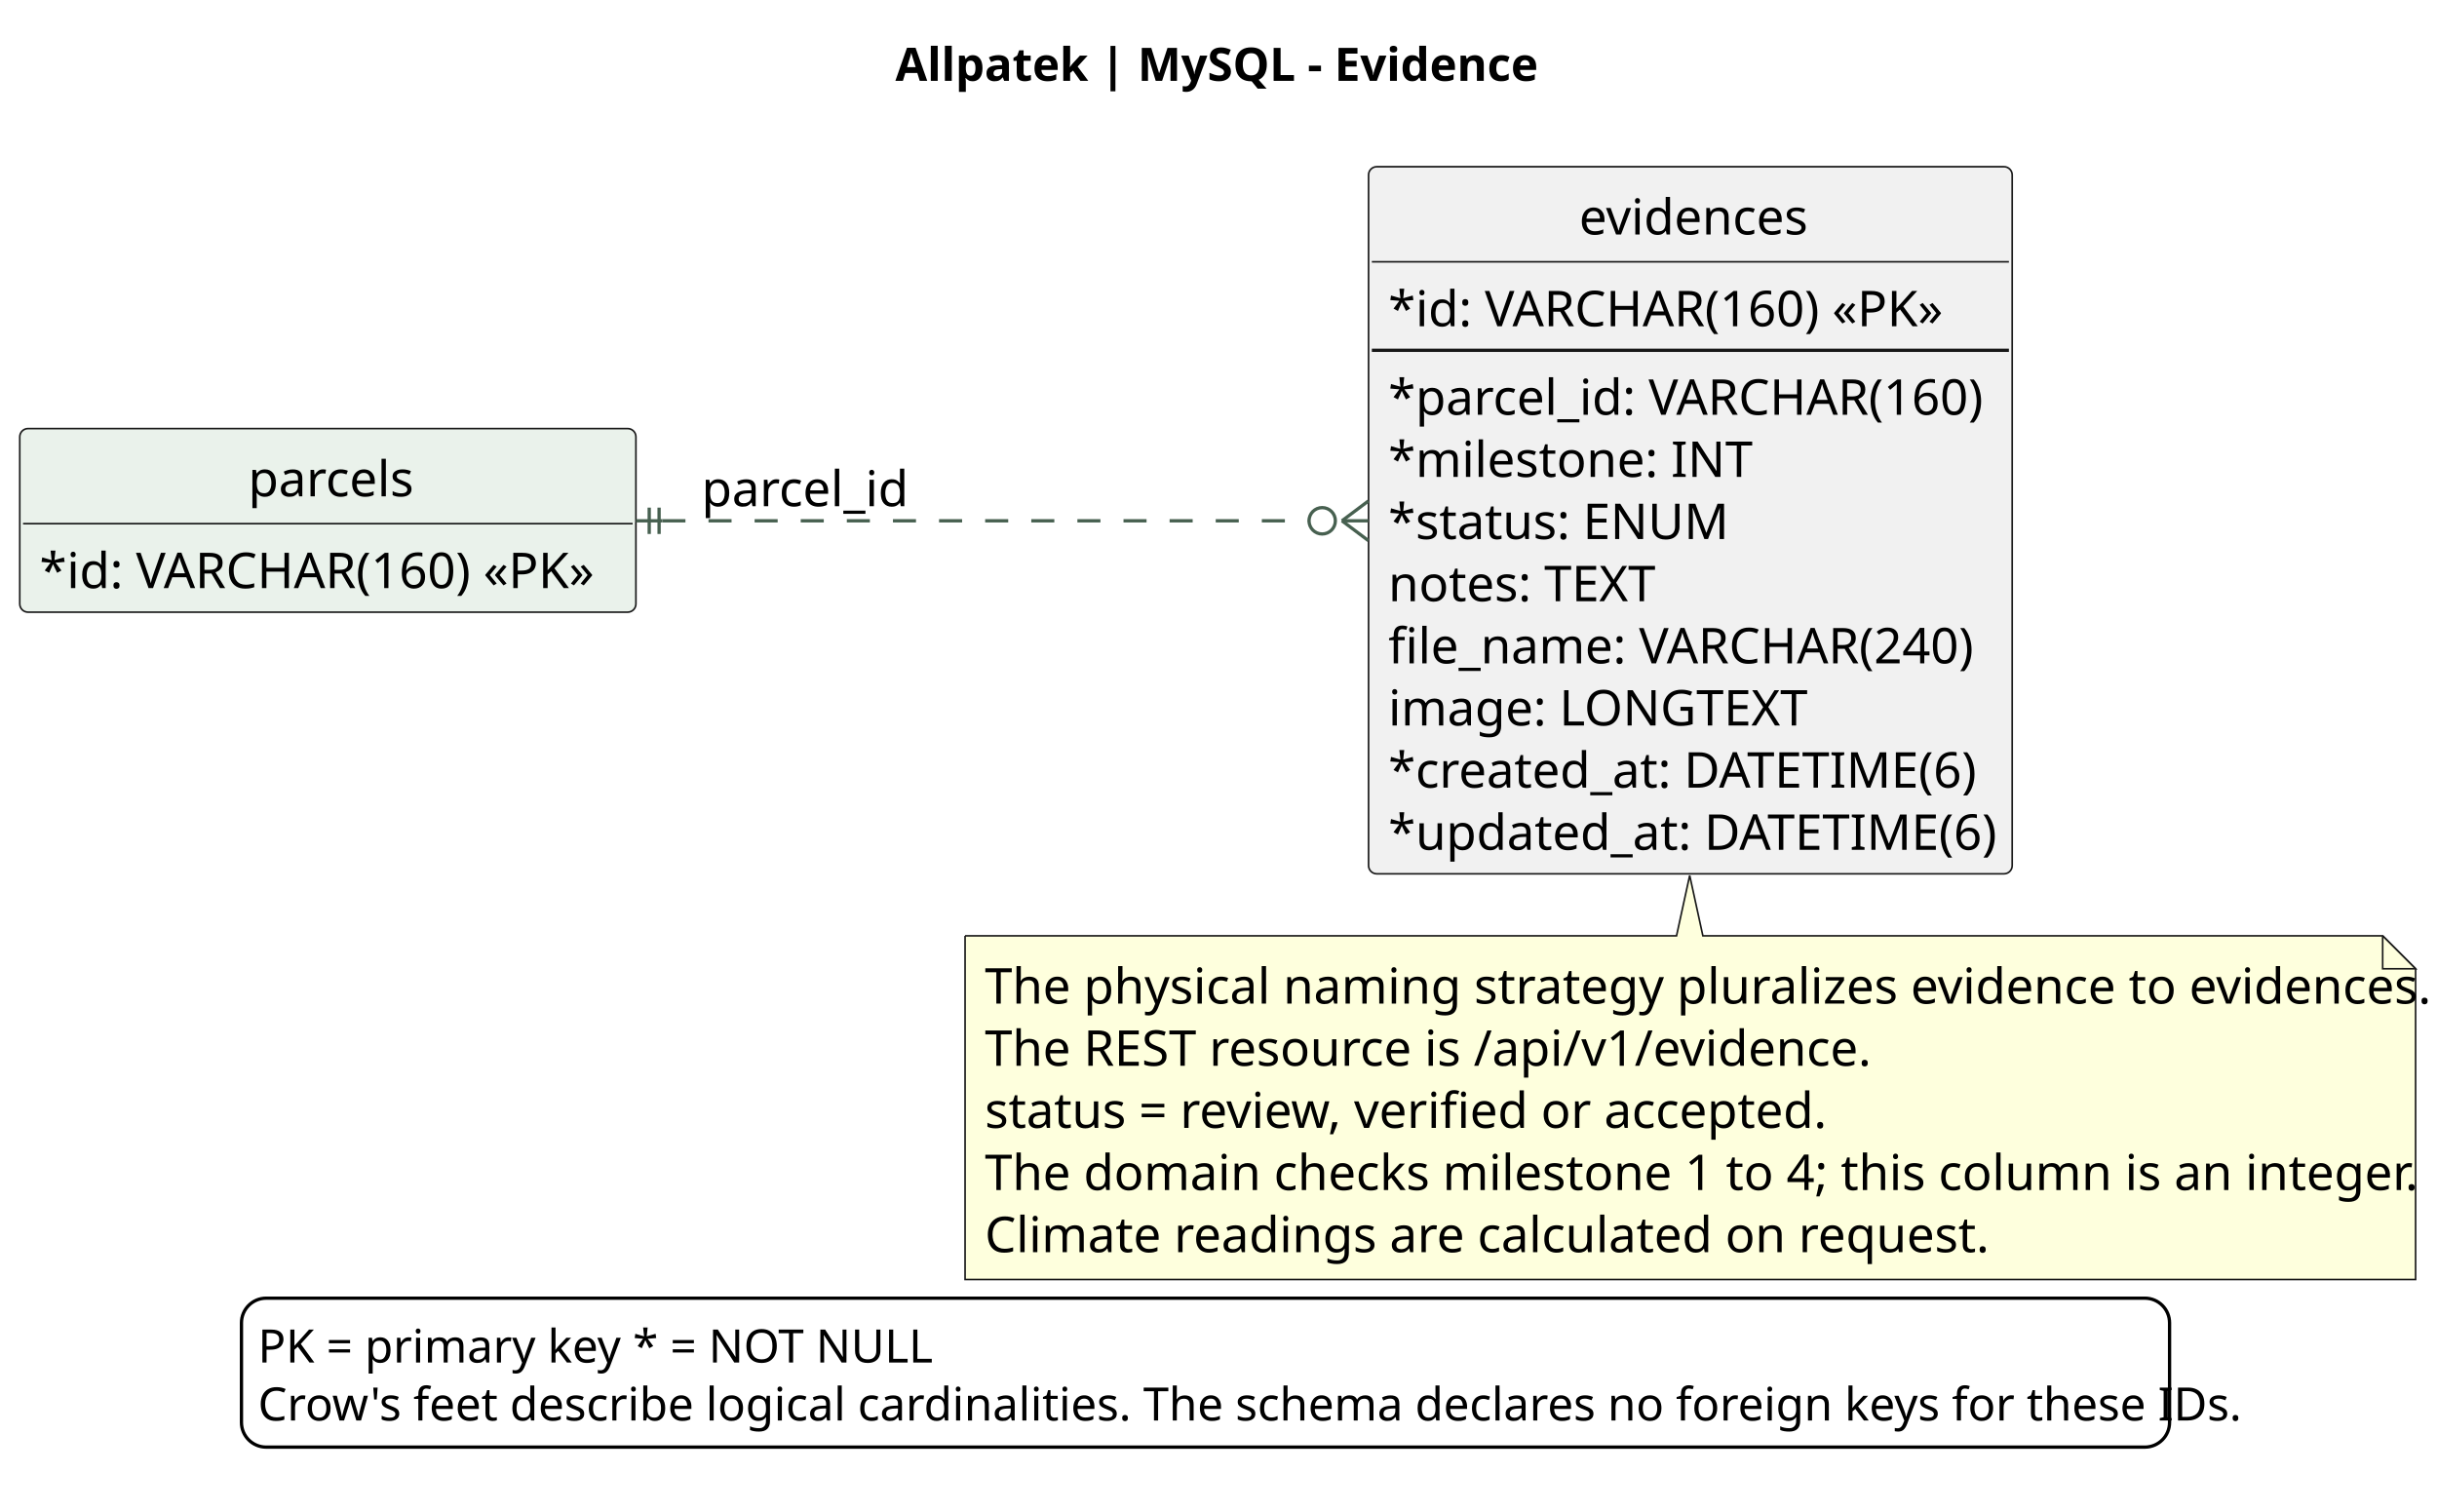
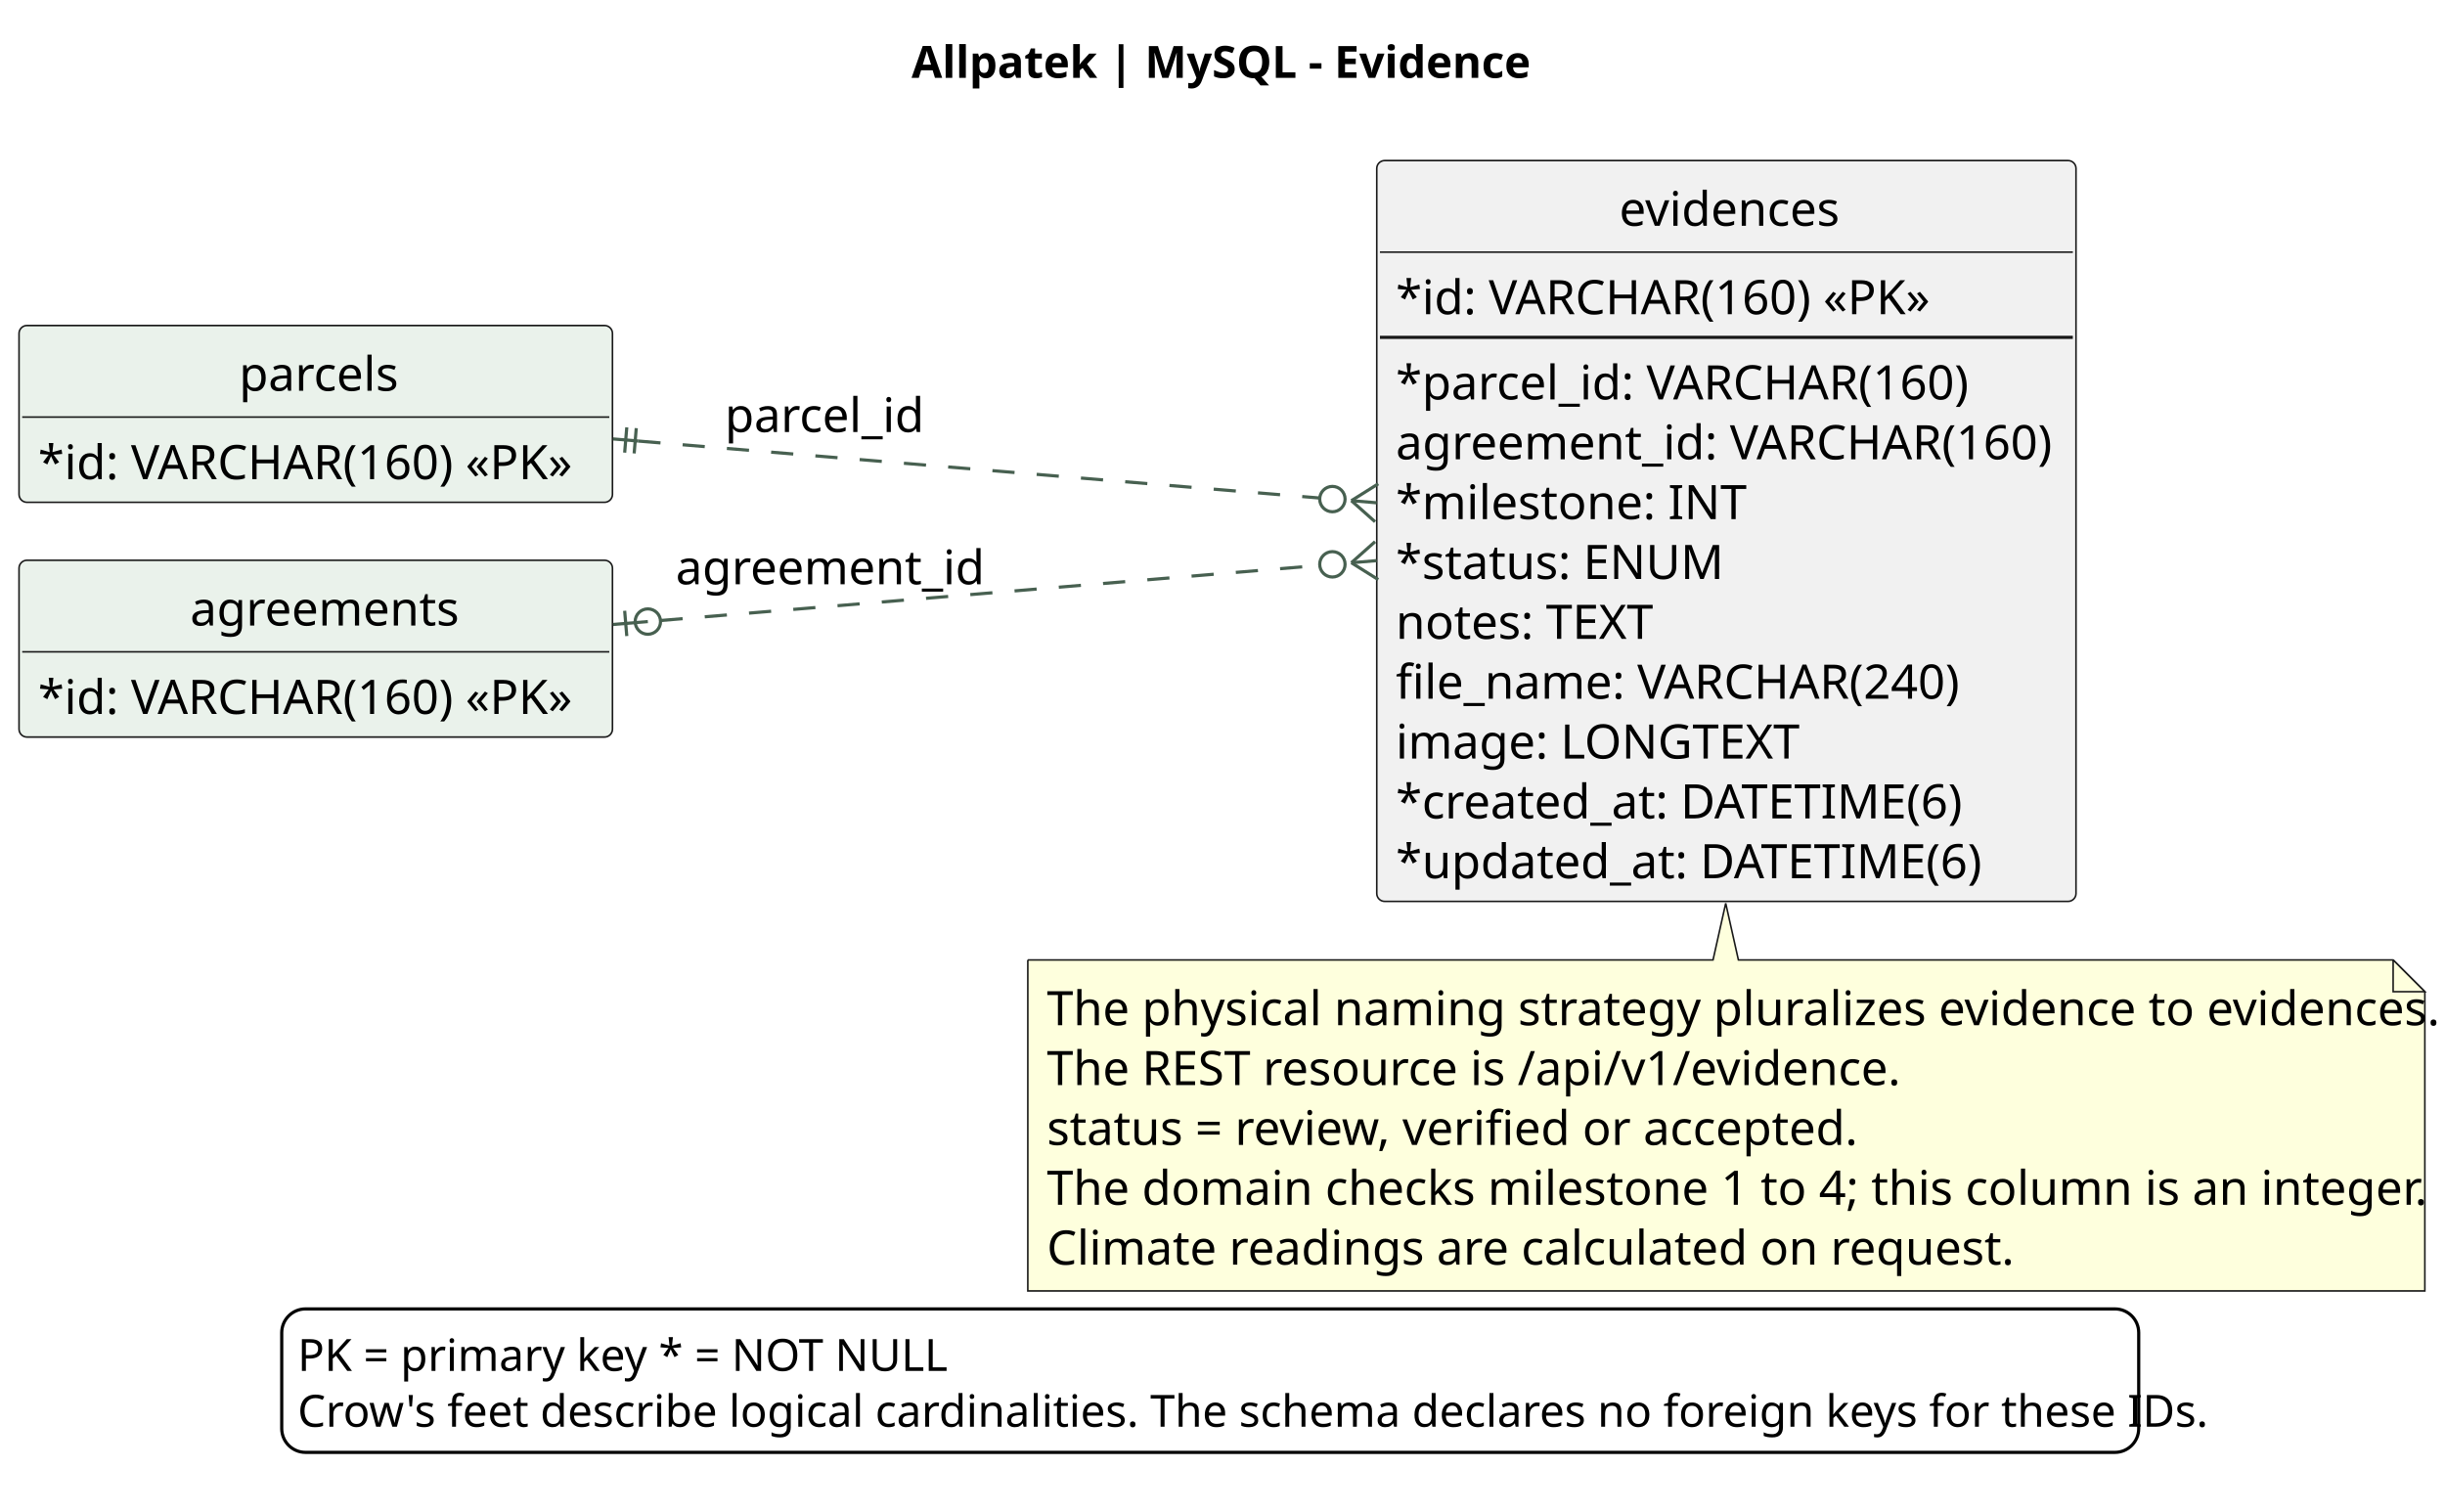
- <svg xmlns="http://www.w3.org/2000/svg" contentStyleType="text/css" data-diagram-type="CLASS" height="669.375px" preserveAspectRatio="none" style="width:1079px;height:669px;background:#FFFFFF;" version="1.1" viewBox="0 0 1079 669" width="1079.167px" zoomAndPan="magnify">
+ <svg xmlns="http://www.w3.org/2000/svg" contentStyleType="text/css" data-diagram-type="CLASS" height="695.625px" preserveAspectRatio="none" style="width:1124px;height:695px;background:#FFFFFF;" version="1.1" viewBox="0 0 1124 695" width="1124.375px" zoomAndPan="magnify">
  <defs />
  <g>
    <g class="title" data-source-line="11">
-       <text fill="#000000" font-family="sans-serif" font-size="20.417" font-weight="bold" lengthAdjust="spacing" textLength="274.608" x="396.446" y="35.778">Allpatek | MySQL - Evidence</text>
+       <text fill="#000000" font-family="sans-serif" font-size="20.417" font-weight="bold" lengthAdjust="spacing" textLength="274.608" x="419.05" y="35.778">Allpatek | MySQL - Evidence</text>
    </g>
    <g class="entity" data-qualified-name="evidence" data-source-line="13" id="ent0002">
-       <rect fill="#F1F1F1" height="313.063" rx="3.646" ry="3.646" style="stroke:#181818;stroke-width:0.729;" width="284.977" x="605.938" y="73.805" />
-       <text fill="#000000" font-family="sans-serif" font-size="21.875" lengthAdjust="spacing" textLength="98.502" x="699.175" y="103.805">evidences</text>
-       <line style="stroke:#181818;stroke-width:0.729;" x1="607.396" x2="889.457" y1="115.903" y2="115.903" />
-       <text fill="#000000" font-family="sans-serif" font-size="21.875" lengthAdjust="spacing" textLength="255.312" x="614.688" y="144.445">*id: VARCHAR(160) «PK»</text>
-       <line style="stroke:#181818;stroke-width:1.458;" x1="607.396" x2="889.457" y1="155.085" y2="155.085" />
-       <text fill="#000000" font-family="sans-serif" font-size="21.875" lengthAdjust="spacing" textLength="267.467" x="614.688" y="183.626">*parcel_id: VARCHAR(160)</text>
-       <text fill="#000000" font-family="sans-serif" font-size="21.875" lengthAdjust="spacing" textLength="149.525" x="614.688" y="211.141">*milestone: INT</text>
-       <text fill="#000000" font-family="sans-serif" font-size="21.875" lengthAdjust="spacing" textLength="143.437" x="614.688" y="238.655">*status: ENUM</text>
-       <text fill="#000000" font-family="sans-serif" font-size="21.875" lengthAdjust="spacing" textLength="121.573" x="614.688" y="266.17">notes: TEXT</text>
-       <text fill="#000000" font-family="sans-serif" font-size="21.875" lengthAdjust="spacing" textLength="265.031" x="614.688" y="293.685">file_name: VARCHAR(240)</text>
-       <text fill="#000000" font-family="sans-serif" font-size="21.875" lengthAdjust="spacing" textLength="189.633" x="614.688" y="321.199">image: LONGTEXT</text>
-       <text fill="#000000" font-family="sans-serif" font-size="21.875" lengthAdjust="spacing" textLength="261.368" x="614.688" y="348.714">*created_at: DATETIME(6)</text>
-       <text fill="#000000" font-family="sans-serif" font-size="21.875" lengthAdjust="spacing" textLength="267.477" x="614.688" y="376.229">*updated_at: DATETIME(6)</text>
+       <rect fill="#F1F1F1" height="340.578" rx="3.646" ry="3.646" style="stroke:#181818;stroke-width:0.729;" width="321.454" x="632.917" y="73.805" />
+       <text fill="#000000" font-family="sans-serif" font-size="21.875" lengthAdjust="spacing" textLength="98.502" x="744.393" y="103.805">evidences</text>
+       <line style="stroke:#181818;stroke-width:0.729;" x1="634.375" x2="952.912" y1="115.903" y2="115.903" />
+       <text fill="#000000" font-family="sans-serif" font-size="21.875" lengthAdjust="spacing" textLength="255.312" x="641.667" y="144.445">*id: VARCHAR(160) «PK»</text>
+       <line style="stroke:#181818;stroke-width:1.458;" x1="634.375" x2="952.912" y1="155.085" y2="155.085" />
+       <text fill="#000000" font-family="sans-serif" font-size="21.875" lengthAdjust="spacing" textLength="267.467" x="641.667" y="183.626">*parcel_id: VARCHAR(160)</text>
+       <text fill="#000000" font-family="sans-serif" font-size="21.875" lengthAdjust="spacing" textLength="303.954" x="641.667" y="211.141">agreement_id: VARCHAR(160)</text>
+       <text fill="#000000" font-family="sans-serif" font-size="21.875" lengthAdjust="spacing" textLength="149.525" x="641.667" y="238.655">*milestone: INT</text>
+       <text fill="#000000" font-family="sans-serif" font-size="21.875" lengthAdjust="spacing" textLength="143.437" x="641.667" y="266.17">*status: ENUM</text>
+       <text fill="#000000" font-family="sans-serif" font-size="21.875" lengthAdjust="spacing" textLength="121.573" x="641.667" y="293.685">notes: TEXT</text>
+       <text fill="#000000" font-family="sans-serif" font-size="21.875" lengthAdjust="spacing" textLength="265.031" x="641.667" y="321.199">file_name: VARCHAR(240)</text>
+       <text fill="#000000" font-family="sans-serif" font-size="21.875" lengthAdjust="spacing" textLength="189.633" x="641.667" y="348.714">image: LONGTEXT</text>
+       <text fill="#000000" font-family="sans-serif" font-size="21.875" lengthAdjust="spacing" textLength="261.368" x="641.667" y="376.229">*created_at: DATETIME(6)</text>
+       <text fill="#000000" font-family="sans-serif" font-size="21.875" lengthAdjust="spacing" textLength="267.477" x="641.667" y="403.743">*updated_at: DATETIME(6)</text>
    </g>
-     <g class="entity" data-qualified-name="parcel" data-source-line="25" id="ent0003">
-       <rect fill="#EAF2EB" height="81.279" rx="3.646" ry="3.646" style="stroke:#181818;stroke-width:0.729;" width="272.812" x="8.75" y="189.743" />
-       <text fill="#000000" font-family="sans-serif" font-size="21.875" lengthAdjust="spacing" textLength="70.517" x="109.897" y="219.743">parcels</text>
-       <line style="stroke:#181818;stroke-width:0.729;" x1="10.208" x2="280.103" y1="231.841" y2="231.841" />
-       <text fill="#000000" font-family="sans-serif" font-size="21.875" lengthAdjust="spacing" textLength="255.312" x="17.5" y="260.382">*id: VARCHAR(160) «PK»</text>
+     <g class="entity" data-qualified-name="parcel" data-source-line="26" id="ent0003">
+       <rect fill="#EAF2EB" height="81.279" rx="3.646" ry="3.646" style="stroke:#181818;stroke-width:0.729;" width="272.812" x="8.75" y="149.639" />
+       <text fill="#000000" font-family="sans-serif" font-size="21.875" lengthAdjust="spacing" textLength="70.517" x="109.897" y="179.638">parcels</text>
+       <line style="stroke:#181818;stroke-width:0.729;" x1="10.208" x2="280.103" y1="191.737" y2="191.737" />
+       <text fill="#000000" font-family="sans-serif" font-size="21.875" lengthAdjust="spacing" textLength="255.312" x="17.5" y="220.278">*id: VARCHAR(160) «PK»</text>
    </g>
-     <g class="entity" data-qualified-name="GMN5" data-source-line="30" id="ent0006">
-       <path d="M427.292,414.326 L427.292,566.483 A0,0 0 0 0 427.292,566.483 L1069.53,566.483 A0,0 0 0 0 1069.53,566.483 L1069.53,428.909 L1054.947,414.326 L753.958,414.326 L748.125,387.583 L742.292,414.326 L427.292,414.326 A0,0 0 0 0 427.292,414.326" fill="#FEFFDD" style="stroke:#181818;stroke-width:0.729;" />
-       <path d="M1054.947,414.326 L1054.947,428.909 L1069.53,428.909 L1054.947,414.326" fill="#FEFFDD" style="stroke:#181818;stroke-width:0.729;" />
-       <text fill="#000000" font-family="sans-serif" font-size="21.875" lengthAdjust="spacing" textLength="611.614" x="436.042" y="444.326">The physical naming strategy pluralizes evidence to evidences.</text>
-       <text fill="#000000" font-family="sans-serif" font-size="21.875" lengthAdjust="spacing" textLength="385.419" x="436.042" y="471.841">The REST resource is /api/v1/evidence.</text>
-       <text fill="#000000" font-family="sans-serif" font-size="21.875" lengthAdjust="spacing" textLength="355.64" x="436.042" y="499.355">status = review, verified or accepted.</text>
-       <text fill="#000000" font-family="sans-serif" font-size="21.875" lengthAdjust="spacing" textLength="604.297" x="436.042" y="526.87">The domain checks milestone 1 to 4; this column is an integer.</text>
-       <text fill="#000000" font-family="sans-serif" font-size="21.875" lengthAdjust="spacing" textLength="421.938" x="436.042" y="554.385">Climate readings are calculated on request.</text>
+     <g class="entity" data-qualified-name="agreement" data-source-line="29" id="ent0004">
+       <rect fill="#EAF2EB" height="81.279" rx="3.646" ry="3.646" style="stroke:#181818;stroke-width:0.729;" width="272.812" x="8.75" y="257.555" />
+       <text fill="#000000" font-family="sans-serif" font-size="21.875" lengthAdjust="spacing" textLength="115.517" x="87.397" y="287.555">agreements</text>
+       <line style="stroke:#181818;stroke-width:0.729;" x1="10.208" x2="280.103" y1="299.653" y2="299.653" />
+       <text fill="#000000" font-family="sans-serif" font-size="21.875" lengthAdjust="spacing" textLength="255.312" x="17.5" y="328.195">*id: VARCHAR(160) «PK»</text>
    </g>
-     <g class="link" data-entity-1="ent0003" data-entity-2="ent0002" data-link-type="crowfoot" id="lnk4">
-       <line style="stroke:#476050;stroke-width:1.458;" x1="287.445" x2="287.445" y1="236.41" y2="224.743" />
-       <line style="stroke:#476050;stroke-width:1.458;" x1="291.82" x2="291.82" y1="236.41" y2="224.743" />
-       <line style="stroke:#476050;stroke-width:1.458;" x1="293.278" x2="281.612" y1="230.576" y2="230.576" />
-       <line style="stroke:#476050;stroke-width:1.458;" x1="594.162" x2="605.829" y1="230.576" y2="221.826" />
-       <line style="stroke:#476050;stroke-width:1.458;" x1="594.162" x2="605.829" y1="230.576" y2="239.326" />
-       <line style="stroke:#476050;stroke-width:1.458;" x1="594.162" x2="605.829" y1="230.576" y2="230.576" />
-       <ellipse cx="585.412" cy="230.576" fill="none" rx="5.833" ry="5.833" style="stroke:#476050;stroke-width:1.458;" />
-       <path d="M293.278,230.576 C389.882,230.576 481.686,230.576 579.579,230.576" fill="none" style="stroke:#476050;stroke-width:1.458;stroke-dasharray:10.208,10.208;" />
-       <text fill="#000000" font-family="sans-serif" font-size="21.875" lengthAdjust="spacing" textLength="88.771" x="310.625" y="224.118">parcel_id</text>
+     <g class="entity" data-qualified-name="GMN7" data-source-line="35" id="ent0008">
+       <path d="M472.5,441.305 L472.5,593.462 A0,0 0 0 0 472.5,593.462 L1114.738,593.462 A0,0 0 0 0 1114.738,593.462 L1114.738,455.889 L1100.155,441.305 L799.167,441.305 L793.333,415.253 L787.5,441.305 L472.5,441.305 A0,0 0 0 0 472.5,441.305" fill="#FEFFDD" style="stroke:#181818;stroke-width:0.729;" />
+       <path d="M1100.155,441.305 L1100.155,455.889 L1114.738,455.889 L1100.155,441.305" fill="#FEFFDD" style="stroke:#181818;stroke-width:0.729;" />
+       <text fill="#000000" font-family="sans-serif" font-size="21.875" lengthAdjust="spacing" textLength="611.614" x="481.25" y="471.305">The physical naming strategy pluralizes evidence to evidences.</text>
+       <text fill="#000000" font-family="sans-serif" font-size="21.875" lengthAdjust="spacing" textLength="385.419" x="481.25" y="498.82">The REST resource is /api/v1/evidence.</text>
+       <text fill="#000000" font-family="sans-serif" font-size="21.875" lengthAdjust="spacing" textLength="355.64" x="481.25" y="526.334">status = review, verified or accepted.</text>
+       <text fill="#000000" font-family="sans-serif" font-size="21.875" lengthAdjust="spacing" textLength="604.297" x="481.25" y="553.849">The domain checks milestone 1 to 4; this column is an integer.</text>
+       <text fill="#000000" font-family="sans-serif" font-size="21.875" lengthAdjust="spacing" textLength="421.938" x="481.25" y="581.364">Climate readings are calculated on request.</text>
    </g>
-     <g class="legend" data-source-line="36">
-       <rect fill="none" height="65.944" rx="10.938" ry="10.938" style="stroke:#000000;stroke-width:1.458;" width="853.68" x="106.91" y="574.743" />
-       <text fill="#000000" font-family="sans-serif" font-size="20.417" lengthAdjust="spacing" textLength="316.548" x="114.201" y="603.229">PK = primary key     * = NOT NULL</text>
-       <text fill="#000000" font-family="sans-serif" font-size="20.417" lengthAdjust="spacing" textLength="839.097" x="114.201" y="628.909">Crow's feet describe logical cardinalities. The schema declares no foreign keys for these IDs.</text>
+     <g class="link" data-entity-1="ent0003" data-entity-2="ent0002" data-link-type="crowfoot" id="lnk5">
+       <line style="stroke:#476050;stroke-width:1.458;" x1="287.168" x2="288.14" y1="208.083" y2="196.457" />
+       <line style="stroke:#476050;stroke-width:1.458;" x1="291.528" x2="292.5" y1="208.447" y2="196.821" />
+       <line style="stroke:#476050;stroke-width:1.458;" x1="293.467" x2="281.841" y1="202.756" y2="201.783" />
+       <line style="stroke:#476050;stroke-width:1.458;" x1="621.241" x2="633.596" y1="230.163" y2="222.415" />
+       <line style="stroke:#476050;stroke-width:1.458;" x1="621.241" x2="632.138" y1="230.163" y2="239.854" />
+       <line style="stroke:#476050;stroke-width:1.458;" x1="621.241" x2="632.867" y1="230.163" y2="231.135" />
+       <ellipse cx="612.522" cy="229.434" fill="none" rx="5.833" ry="5.833" style="stroke:#476050;stroke-width:1.458;" />
+       <path d="M293.467,202.756 C395.842,211.316 498.945,219.937 606.709,228.947" fill="none" style="stroke:#476050;stroke-width:1.458;stroke-dasharray:10.208,10.208;" />
+       <text fill="#000000" font-family="sans-serif" font-size="21.875" lengthAdjust="spacing" textLength="88.771" x="333.229" y="198.597">parcel_id</text>
+     </g>
+     <g class="link" data-entity-1="ent0004" data-entity-2="ent0002" data-link-type="crowfoot" id="lnk6">
+       <line style="stroke:#476050;stroke-width:1.458;" x1="297.827" x2="281.841" y1="285.741" y2="287.077" />
+       <ellipse cx="297.827" cy="285.741" fill="none" rx="5.833" ry="5.833" style="stroke:#476050;stroke-width:1.458;" />
+       <line style="stroke:#476050;stroke-width:1.458;" x1="288.14" x2="287.168" y1="292.404" y2="280.778" />
+       <line style="stroke:#476050;stroke-width:1.458;" x1="621.241" x2="632.138" y1="258.698" y2="249.006" />
+       <line style="stroke:#476050;stroke-width:1.458;" x1="621.241" x2="633.596" y1="258.698" y2="266.445" />
+       <line style="stroke:#476050;stroke-width:1.458;" x1="621.241" x2="632.867" y1="258.698" y2="257.726" />
+       <ellipse cx="612.522" cy="259.427" fill="none" rx="5.833" ry="5.833" style="stroke:#476050;stroke-width:1.458;" />
+       <path d="M303.64,285.255 C406.014,276.694 498.945,268.924 606.709,259.913" fill="none" style="stroke:#476050;stroke-width:1.458;stroke-dasharray:10.208,10.208;" />
+       <text fill="#000000" font-family="sans-serif" font-size="21.875" lengthAdjust="spacing" textLength="133.771" x="310.625" y="268.597">agreement_id</text>
+     </g>
+     <g class="legend" data-source-line="41">
+       <rect fill="none" height="65.944" rx="10.938" ry="10.938" style="stroke:#000000;stroke-width:1.458;" width="853.68" x="129.514" y="601.722" />
+       <text fill="#000000" font-family="sans-serif" font-size="20.417" lengthAdjust="spacing" textLength="316.548" x="136.806" y="630.208">PK = primary key     * = NOT NULL</text>
+       <text fill="#000000" font-family="sans-serif" font-size="20.417" lengthAdjust="spacing" textLength="839.097" x="136.806" y="655.888">Crow's feet describe logical cardinalities. The schema declares no foreign keys for these IDs.</text>
    </g>
  </g>
</svg>
